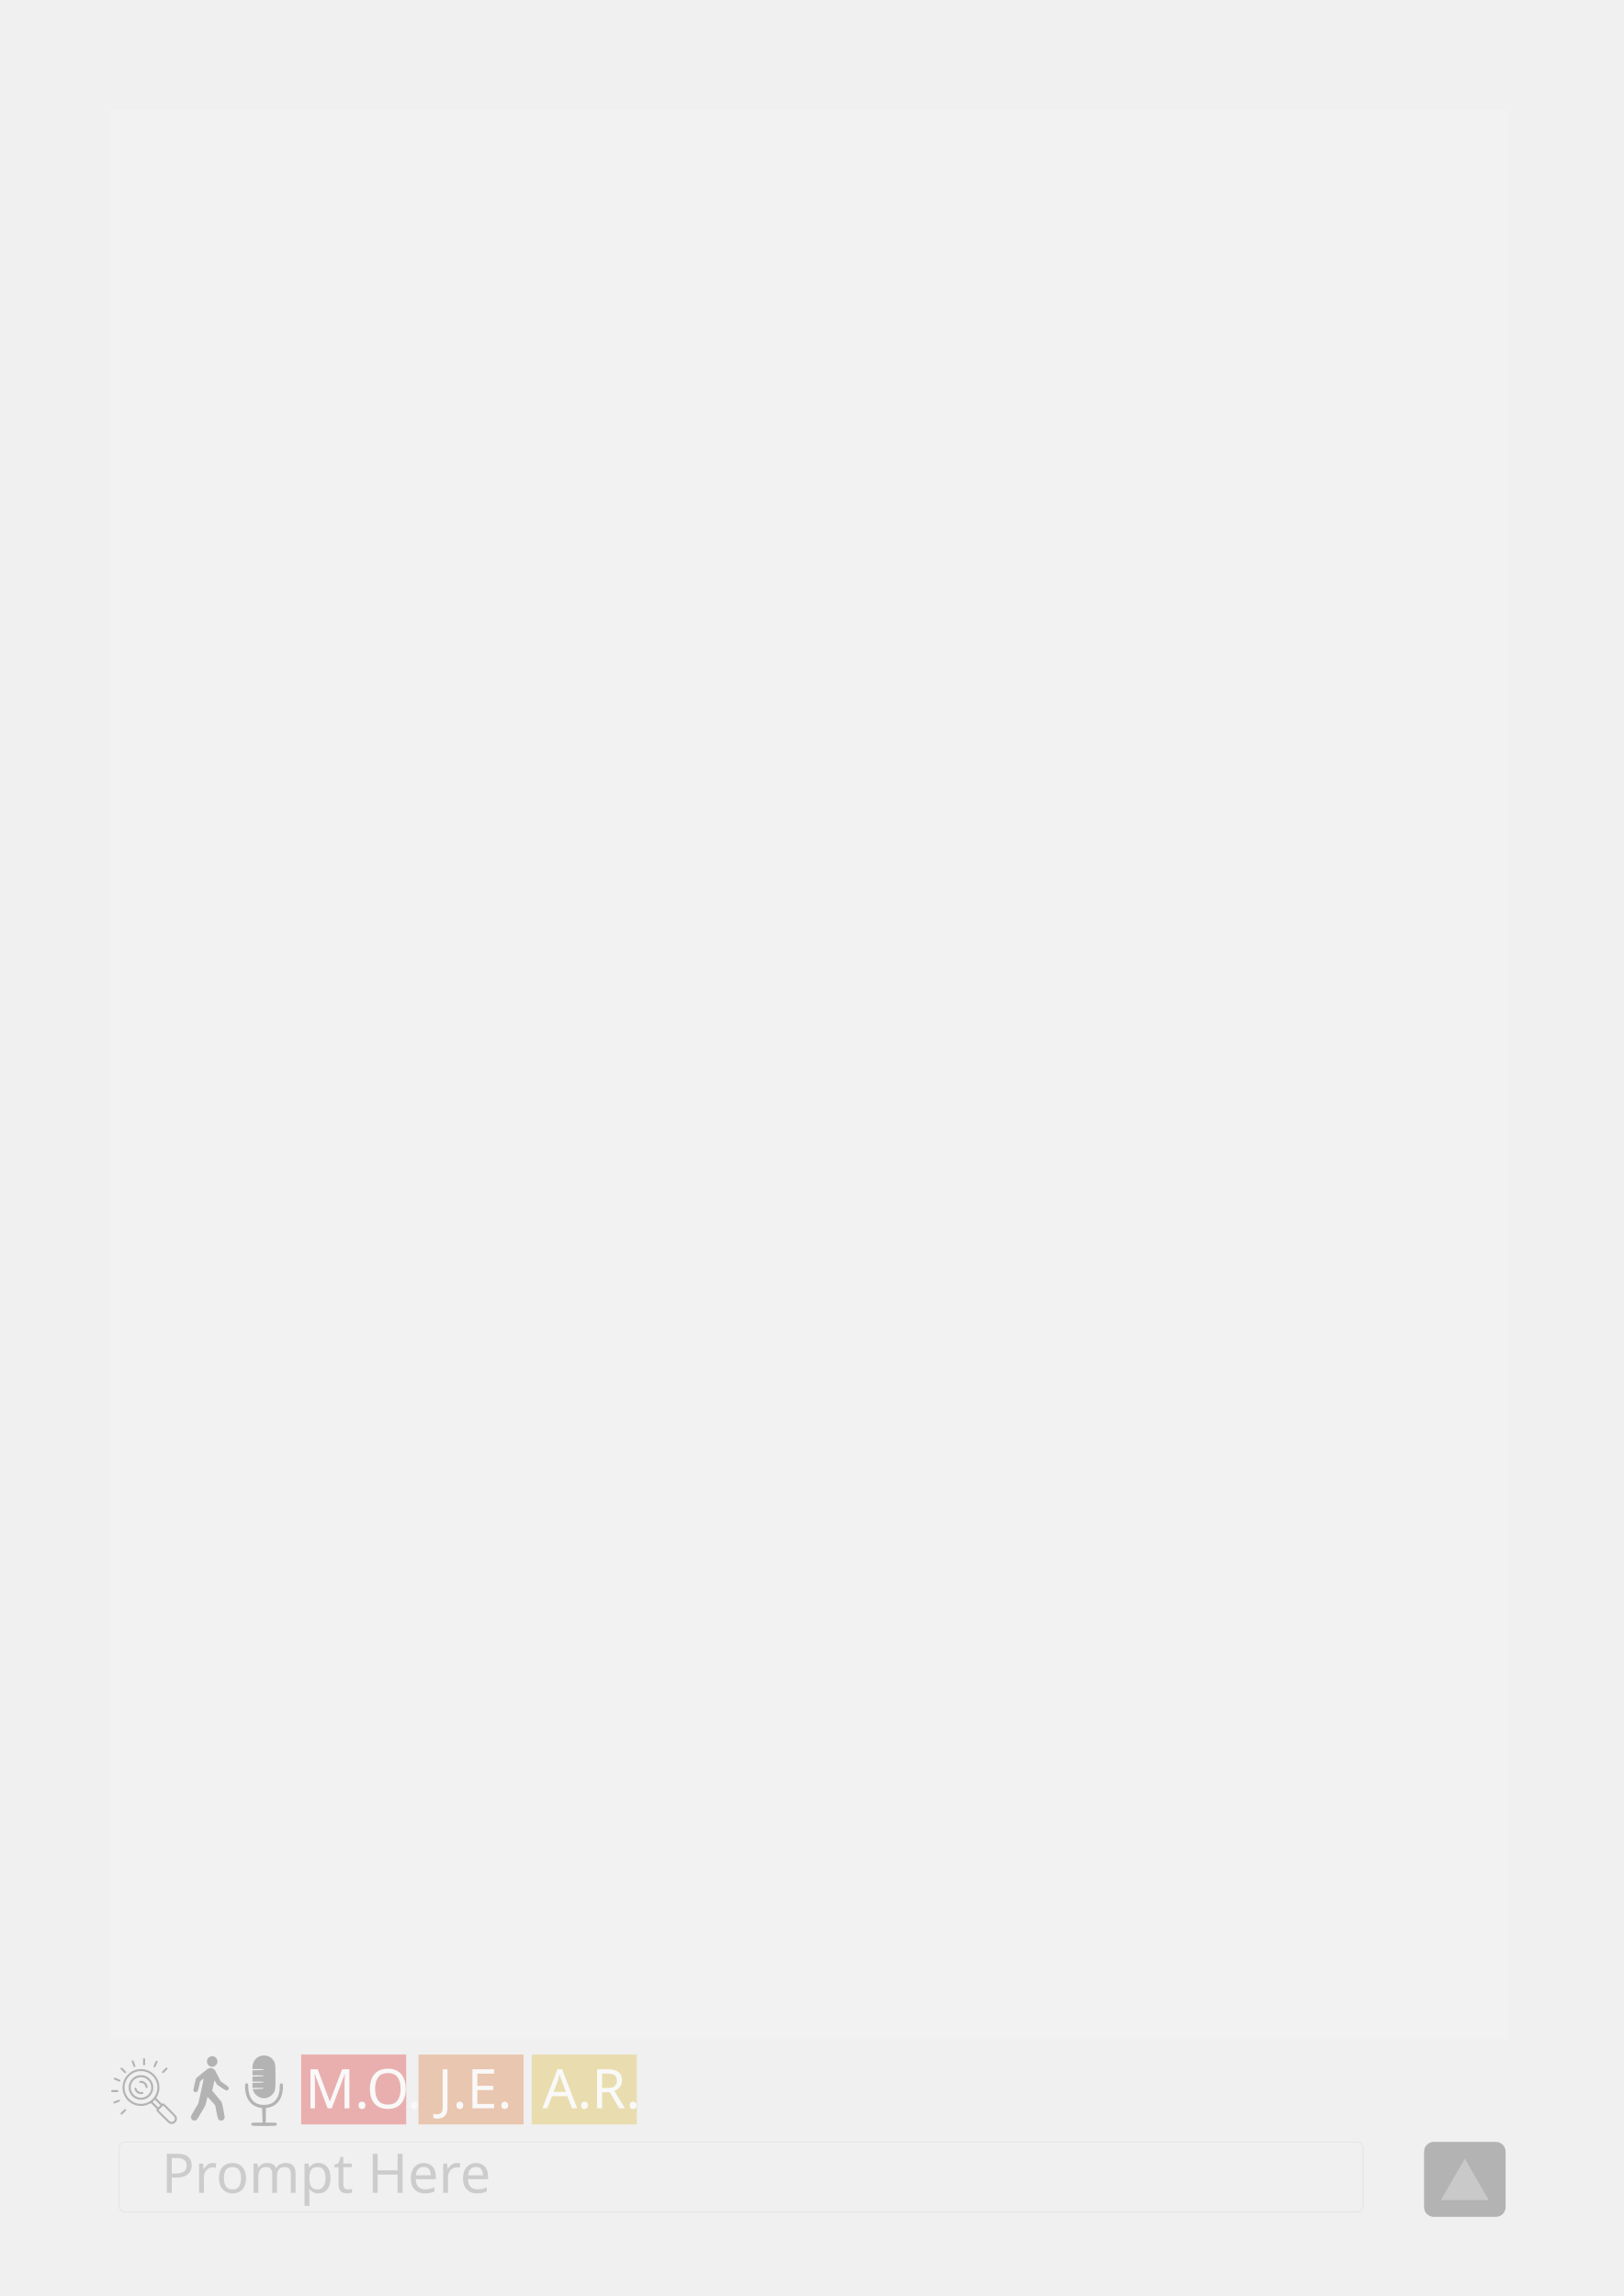
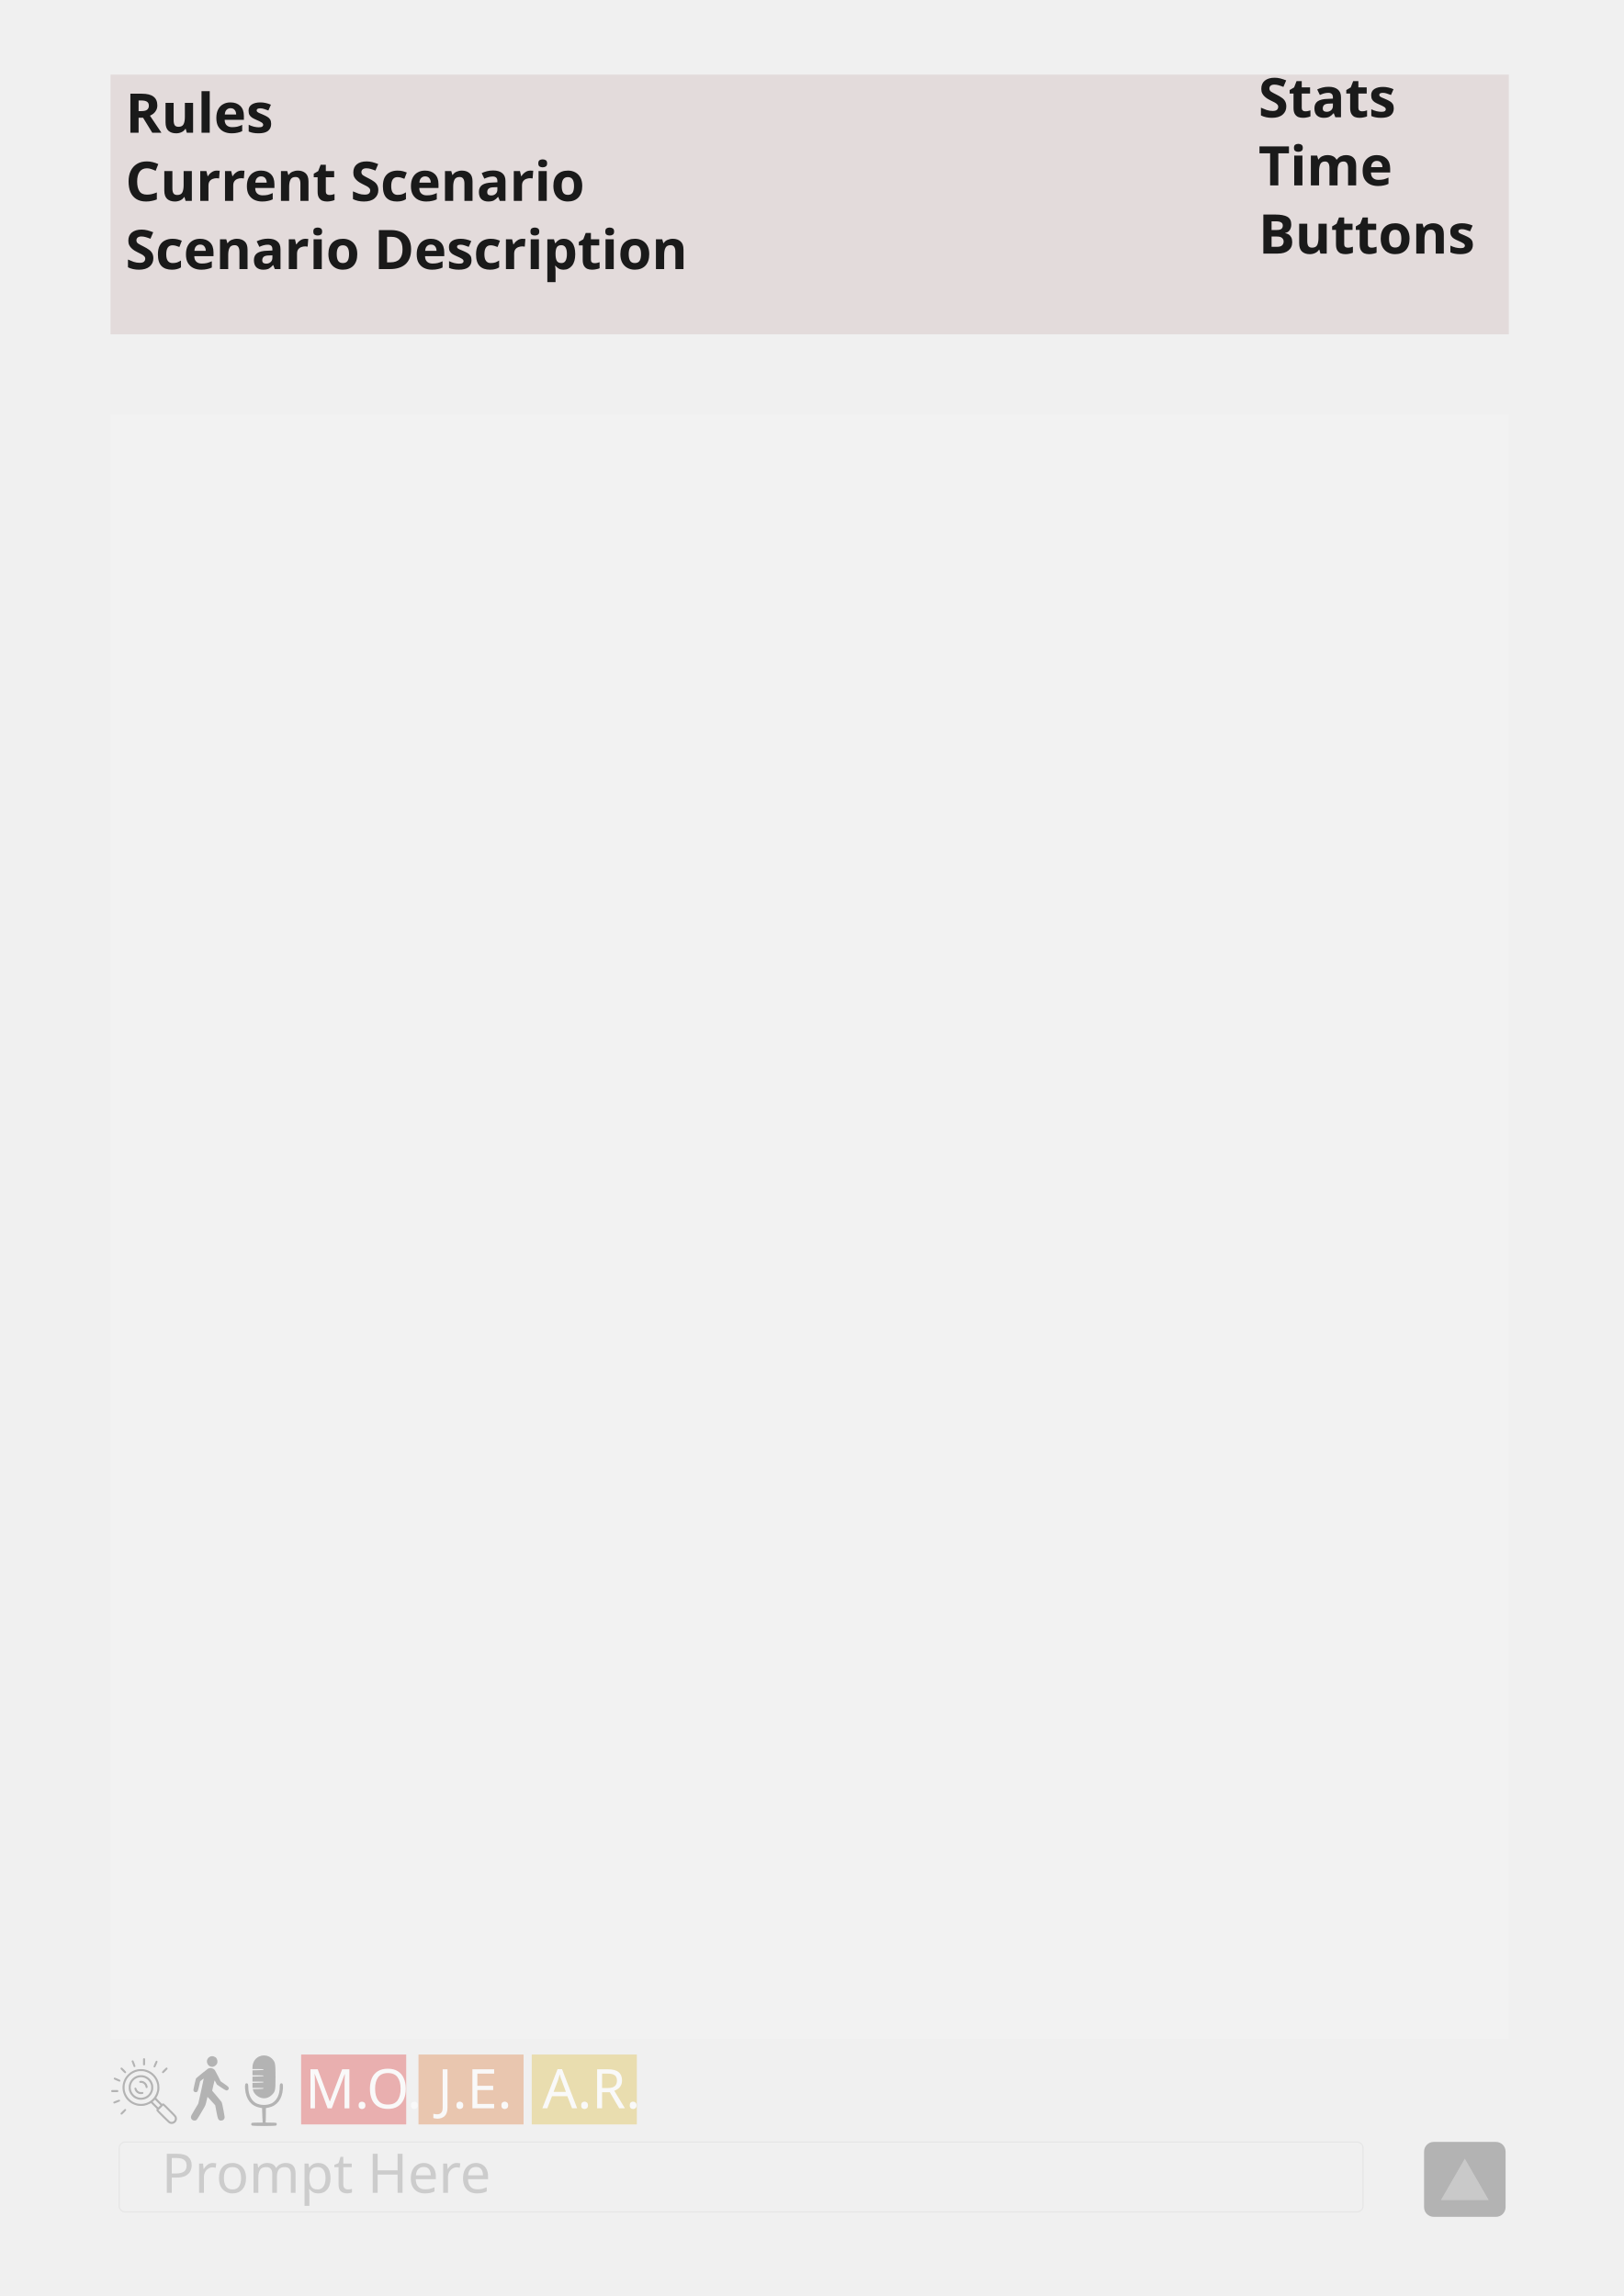
<svg xmlns="http://www.w3.org/2000/svg" width="210mm" height="297mm" viewBox="0 0 210 297" version="1.1" id="svg1" xml:space="preserve">
  <defs id="defs1" />
  <g id="layer1">
-     <rect style="font-variation-settings:normal;opacity:1;vector-effect:none;fill:#f2f2f2;fill-opacity:1;fill-rule:evenodd;stroke:none;stroke-width:0.263;stroke-linecap:butt;stroke-linejoin:miter;stroke-miterlimit:4;stroke-dasharray:none;stroke-dashoffset:0;stroke-opacity:1;-inkscape-stroke:none;stop-color:#000000;stop-opacity:1" id="rect1" width="180.845" height="249.466" x="14.296" y="14.296" />
+     <rect style="font-variation-settings:normal;opacity:1;vector-effect:none;fill:#f2f2f2;fill-opacity:1;fill-rule:evenodd;stroke:none;stroke-width:0.241;stroke-linecap:butt;stroke-linejoin:miter;stroke-miterlimit:4;stroke-dasharray:none;stroke-dashoffset:0;stroke-opacity:1;-inkscape-stroke:none;stop-color:#000000;stop-opacity:1" id="rect1" width="180.845" height="210.152" x="14.296" y="53.61" />
    <rect style="font-variation-settings:normal;opacity:1;vector-effect:none;fill:none;fill-opacity:1;fill-rule:evenodd;stroke:#e6e6e6;stroke-width:0.155;stroke-linecap:butt;stroke-linejoin:miter;stroke-miterlimit:4;stroke-dasharray:none;stroke-dashoffset:0;stroke-opacity:1;-inkscape-stroke:none;stop-color:#000000;stop-opacity:1" id="rect2" width="160.868" height="9.043" x="15.416" y="277.08" rx="0.786" ry="0.782" />
    <rect style="font-variation-settings:normal;vector-effect:none;fill:#b3b3b3;fill-opacity:1;fill-rule:evenodd;stroke:none;stroke-width:0.263;stroke-linecap:butt;stroke-linejoin:miter;stroke-miterlimit:4;stroke-dasharray:none;stroke-dashoffset:0;stroke-opacity:1;-inkscape-stroke:none;stop-color:#000000" id="rect3" width="10.543" height="9.694" x="184.18" y="277.068" rx="1.251" ry="1.251" />
    <path style="opacity:0.295;fill:#ffffff;stroke:#ffffff;stroke-width:0.1" id="path4" d="m 187.842,276.595 1.103,-1.911 1.103,-1.911 1.103,1.911 1.103,1.911 -2.206,0 z" transform="matrix(1.350008,0,0,1.350008,-67.11473,-88.8773)" />
    <text xml:space="preserve" style="font-style:normal;font-variant:normal;font-weight:normal;font-stretch:normal;font-size:7.056px;line-height:normal;font-family:D-DIN;-inkscape-font-specification:D-DIN;text-decoration-color:#000000;fill:#cccccc;stroke-width:0.265;-inkscape-stroke:none;stop-color:#000000" x="20.887" y="283.654" id="text4">
      <tspan id="tspan4" style="font-style:normal;font-variant:normal;font-weight:normal;font-stretch:normal;font-family:D-DIN;-inkscape-font-specification:D-DIN;fill:#cccccc;stroke-width:0.265" x="20.887" y="283.654">Prompt Here</tspan>
    </text>
    <path style="fill:#b3b3b3" d="m 22.032,274.725 c -0.177,-0.043 -0.223,-0.083 -1.019,-0.88 -0.852,-0.853 -0.822,-0.815 -0.763,-0.976 l 0.027,-0.075 -0.373,-0.373 -0.373,-0.373 -0.205,0.102 c -0.232,0.115 -0.393,0.172 -0.635,0.224 -0.241,0.051 -0.678,0.051 -0.919,-2.8e-4 -0.73,-0.156 -1.325,-0.603 -1.656,-1.245 -0.305,-0.59 -0.352,-1.261 -0.133,-1.89 0.122,-0.35 0.292,-0.617 0.568,-0.893 0.368,-0.367 0.791,-0.587 1.286,-0.671 0.19,-0.032 0.562,-0.037 0.744,-0.009 0.898,0.135 1.631,0.753 1.921,1.619 0.087,0.26 0.114,0.442 0.114,0.759 -4.41e-4,0.216 -0.008,0.31 -0.036,0.442 -0.062,0.293 -0.162,0.551 -0.299,0.777 -0.038,0.063 -0.069,0.12 -0.069,0.128 0,0.007 0.163,0.179 0.362,0.381 l 0.362,0.367 0.075,-0.028 c 0.16,-0.059 0.122,-0.089 0.976,0.764 0.838,0.836 0.851,0.852 0.889,1.072 0.037,0.217 -0.033,0.435 -0.19,0.593 -0.177,0.177 -0.413,0.244 -0.652,0.186 z m 0.35,-0.289 c 0.078,-0.04 0.158,-0.122 0.201,-0.203 0.045,-0.087 0.042,-0.269 -0.005,-0.366 -0.026,-0.052 -0.252,-0.29 -0.757,-0.794 l -0.72,-0.719 -0.303,0.304 -0.303,0.304 0.736,0.733 c 0.812,0.809 0.791,0.792 0.986,0.781 0.058,-0.003 0.128,-0.02 0.166,-0.04 z m -1.771,-1.974 0.141,-0.141 -0.357,-0.356 -0.357,-0.356 -0.148,0.142 -0.148,0.142 0.356,0.356 c 0.196,0.196 0.36,0.356 0.364,0.356 0.005,0 0.072,-0.064 0.15,-0.141 z m -2.064,-0.333 c 0.885,-0.13 1.58,-0.791 1.776,-1.69 0.042,-0.192 0.042,-0.632 0,-0.824 -0.188,-0.863 -0.815,-1.49 -1.677,-1.677 -0.192,-0.042 -0.632,-0.042 -0.824,0 -0.862,0.188 -1.49,0.815 -1.677,1.677 -0.042,0.192 -0.042,0.632 0,0.824 0.246,1.13 1.278,1.856 2.403,1.69 z m -0.538,-0.521 c -0.233,-0.038 -0.496,-0.141 -0.689,-0.271 -0.132,-0.089 -0.369,-0.345 -0.451,-0.487 -0.169,-0.293 -0.222,-0.488 -0.222,-0.822 8.8e-5,-0.211 0.006,-0.262 0.045,-0.406 0.159,-0.577 0.602,-1.007 1.186,-1.152 0.158,-0.039 0.553,-0.039 0.71,0 0.589,0.146 1.035,0.583 1.195,1.173 0.027,0.101 0.035,0.179 0.036,0.377 0.001,0.222 -0.004,0.267 -0.044,0.412 -0.046,0.168 -0.14,0.373 -0.231,0.508 -0.068,0.1 -0.299,0.331 -0.399,0.399 -0.138,0.094 -0.347,0.188 -0.51,0.23 -0.174,0.045 -0.476,0.064 -0.626,0.04 z m 0.46,-0.275 c 0.522,-0.102 0.909,-0.46 1.055,-0.974 0.043,-0.153 0.043,-0.514 -5.18e-4,-0.665 -0.116,-0.401 -0.383,-0.716 -0.748,-0.882 -0.148,-0.067 -0.279,-0.098 -0.46,-0.11 -0.538,-0.035 -1.045,0.262 -1.279,0.749 -0.083,0.172 -0.115,0.296 -0.127,0.492 -0.055,0.859 0.724,1.553 1.56,1.389 z m -0.441,-0.467 c -0.238,-0.06 -0.458,-0.238 -0.565,-0.457 -0.08,-0.164 -0.093,-0.258 -0.045,-0.32 0.026,-0.033 0.051,-0.046 0.091,-0.046 0.075,0 0.117,0.041 0.151,0.15 0.039,0.123 0.087,0.195 0.19,0.288 0.126,0.113 0.255,0.151 0.469,0.136 0.149,-0.01 0.164,-0.008 0.195,0.024 0.037,0.037 0.046,0.116 0.018,0.167 -0.009,0.017 -0.041,0.039 -0.071,0.05 -0.089,0.032 -0.325,0.036 -0.435,0.009 z m 0.855,-0.785 c -0.024,-0.019 -0.044,-0.067 -0.059,-0.142 -0.033,-0.158 -0.084,-0.25 -0.195,-0.353 -0.116,-0.107 -0.252,-0.157 -0.428,-0.157 -0.141,0 -0.19,-0.032 -0.19,-0.123 0,-0.095 0.049,-0.132 0.185,-0.14 0.33,-0.018 0.662,0.179 0.808,0.482 0.071,0.147 0.105,0.313 0.077,0.38 -0.033,0.079 -0.134,0.106 -0.198,0.054 z m -3.257,3.416 c -0.022,-0.024 -0.036,-0.06 -0.036,-0.094 0,-0.05 0.027,-0.084 0.252,-0.31 0.139,-0.14 0.273,-0.263 0.299,-0.273 0.103,-0.043 0.208,0.062 0.165,0.165 -0.011,0.026 -0.134,0.161 -0.273,0.299 -0.23,0.229 -0.259,0.252 -0.312,0.252 -0.039,0 -0.07,-0.013 -0.094,-0.038 z m -0.884,-1.403 c -0.086,-0.033 -0.115,-0.154 -0.051,-0.212 0.043,-0.039 0.658,-0.276 0.716,-0.276 0.109,0 0.169,0.141 0.091,0.214 -0.03,0.029 -0.601,0.255 -0.69,0.274 -0.023,0.005 -0.052,0.004 -0.066,-9.5e-4 z m -0.325,-1.509 c -0.026,-0.026 -0.041,-0.06 -0.041,-0.092 0,-0.032 0.015,-0.067 0.041,-0.092 l 0.041,-0.041 h 0.384 0.384 l 0.041,0.041 c 0.054,0.054 0.054,0.13 0,0.184 l -0.041,0.041 h -0.384 -0.384 z m 0.682,-1.447 c -0.183,-0.078 -0.346,-0.157 -0.362,-0.176 -0.016,-0.019 -0.029,-0.057 -0.029,-0.084 0,-0.057 0.065,-0.13 0.116,-0.13 0.05,0 0.667,0.264 0.711,0.304 0.072,0.065 0.034,0.198 -0.062,0.219 -0.029,0.006 -0.141,-0.033 -0.374,-0.132 z m 1.014,-0.988 c -0.027,-0.017 -0.156,-0.139 -0.287,-0.271 -0.214,-0.217 -0.237,-0.246 -0.237,-0.298 0,-0.075 0.056,-0.13 0.133,-0.13 0.05,0 0.084,0.028 0.318,0.26 0.147,0.146 0.266,0.278 0.272,0.302 0.014,0.057 -0.018,0.128 -0.068,0.151 -0.056,0.025 -0.073,0.024 -0.131,-0.013 z m 4.879,-0.017 c -0.09,-0.09 -0.071,-0.124 0.246,-0.438 0.224,-0.222 0.253,-0.245 0.306,-0.245 0.075,0 0.131,0.056 0.131,0.133 0,0.05 -0.027,0.083 -0.245,0.304 -0.314,0.317 -0.348,0.336 -0.438,0.246 z m -1.09,-0.724 c -0.073,-0.051 -0.065,-0.091 0.086,-0.446 0.078,-0.185 0.158,-0.349 0.177,-0.365 0.072,-0.06 0.185,-0.021 0.205,0.07 0.008,0.038 -0.018,0.117 -0.126,0.37 -0.075,0.177 -0.152,0.338 -0.17,0.359 -0.039,0.044 -0.119,0.05 -0.172,0.013 z m -2.558,-0.024 c -0.019,-0.008 -0.042,-0.024 -0.052,-0.037 -0.024,-0.031 -0.272,-0.682 -0.272,-0.715 0,-0.015 0.016,-0.046 0.034,-0.07 0.043,-0.055 0.144,-0.061 0.189,-0.012 0.039,0.043 0.276,0.658 0.276,0.716 0,0.088 -0.095,0.151 -0.175,0.118 z m 1.197,-0.258 -0.041,-0.041 v -0.384 -0.384 l 0.041,-0.041 c 0.054,-0.054 0.13,-0.054 0.184,0 l 0.041,0.041 v 0.384 0.384 l -0.041,0.041 c -0.026,0.026 -0.06,0.041 -0.092,0.041 -0.032,0 -0.066,-0.015 -0.092,-0.041 z" id="path12" />
    <path style="fill:#b3b3b3;stroke-width:0.142" d="m 24.976,274.275 c -0.177,-0.064 -0.286,-0.222 -0.285,-0.416 5.91e-4,-0.134 0.071,-0.274 0.475,-0.947 l 0.474,-0.789 0.363,-1.612 c 0.2,-0.887 0.355,-1.62 0.345,-1.63 -0.01,-0.01 -0.118,0.064 -0.241,0.165 l -0.222,0.183 -0.139,0.62 c -0.157,0.702 -0.206,0.79 -0.439,0.79 -0.108,0 -0.16,-0.024 -0.219,-0.099 -0.043,-0.054 -0.078,-0.126 -0.078,-0.158 0,-0.122 0.312,-1.493 0.351,-1.542 0.061,-0.076 1.409,-1.168 1.543,-1.25 0.187,-0.114 0.494,-0.097 0.708,0.038 0.161,0.102 0.199,0.16 0.549,0.855 l 0.376,0.745 0.457,0.316 c 0.251,0.174 0.489,0.358 0.53,0.409 0.099,0.126 0.092,0.255 -0.019,0.367 -0.166,0.166 -0.27,0.131 -0.892,-0.292 l -0.565,-0.384 -0.141,-0.279 c -0.077,-0.154 -0.149,-0.264 -0.16,-0.245 -0.011,0.019 -0.084,0.326 -0.163,0.682 l -0.144,0.648 0.076,0.085 c 0.249,0.279 1.1,1.303 1.15,1.382 0.032,0.052 0.138,0.518 0.235,1.036 0.167,0.891 0.174,0.949 0.12,1.078 -0.031,0.075 -0.1,0.164 -0.152,0.199 -0.128,0.084 -0.36,0.108 -0.471,0.048 -0.192,-0.103 -0.235,-0.221 -0.402,-1.101 l -0.161,-0.85 -0.328,-0.364 c -0.52,-0.578 -0.661,-0.727 -0.675,-0.713 -0.007,0.007 -0.065,0.249 -0.129,0.538 -0.111,0.5 -0.13,0.548 -0.402,1.014 -0.874,1.496 -0.851,1.463 -1.085,1.503 -0.061,0.01 -0.168,-0.002 -0.239,-0.028 z m 2.309,-6.942 c -0.255,-0.062 -0.432,-0.241 -0.503,-0.51 -0.11,-0.416 0.224,-0.846 0.657,-0.846 0.147,0 0.372,0.084 0.48,0.18 0.185,0.164 0.262,0.531 0.161,0.771 -0.067,0.161 -0.288,0.351 -0.465,0.4 -0.157,0.044 -0.169,0.044 -0.33,0.005 z" id="path10" />
    <path style="fill:#b3b3b3;stroke-width:0.205" d="m 32.556,274.941 c -0.093,-0.093 -0.08,-0.297 0.021,-0.335 0.047,-0.018 0.38,-0.033 0.74,-0.033 h 0.654 l -0.035,-0.691 c -0.019,-0.38 -0.035,-0.802 -0.035,-0.937 l -2.25e-4,-0.246 -0.335,-0.069 c -1.115,-0.23 -1.77,-1.089 -1.867,-2.447 -0.036,-0.499 0.019,-0.701 0.189,-0.701 0.171,0 0.226,0.119 0.226,0.491 0,1.064 0.454,1.892 1.189,2.168 0.628,0.236 1.485,0.174 1.962,-0.141 0.59,-0.389 0.911,-1.104 0.911,-2.027 0,-0.372 0.055,-0.491 0.226,-0.491 0.17,0 0.225,0.202 0.189,0.701 -0.097,1.358 -0.753,2.217 -1.867,2.447 l -0.335,0.069 -7.38e-4,0.815 c -4.15e-4,0.448 -0.015,0.87 -0.033,0.937 -0.033,0.121 -0.03,0.122 0.619,0.122 0.359,0 0.69,0.015 0.738,0.033 0.101,0.039 0.114,0.243 0.021,0.335 -0.093,0.093 -3.081,0.093 -3.174,0 z m 1.112,-3.607 c -0.442,-0.158 -0.843,-0.564 -0.936,-0.944 l -0.036,-0.147 0.692,-0.015 c 0.494,-0.011 0.698,-0.035 0.714,-0.083 0.017,-0.052 -0.149,-0.068 -0.713,-0.068 h -0.736 v -0.323 -0.323 l 0.713,-0.015 c 0.511,-0.011 0.72,-0.034 0.736,-0.083 0.017,-0.052 -0.149,-0.068 -0.713,-0.068 h -0.736 v -0.323 -0.323 l 0.713,-0.015 c 0.511,-0.011 0.72,-0.034 0.736,-0.083 0.017,-0.052 -0.149,-0.068 -0.713,-0.068 h -0.736 v -0.323 -0.323 l 0.713,-0.015 c 0.511,-0.011 0.72,-0.034 0.736,-0.083 0.017,-0.052 -0.149,-0.068 -0.713,-0.068 h -0.736 v -0.234 c 0,-0.358 0.139,-0.748 0.357,-1.003 0.599,-0.699 1.667,-0.699 2.265,0 0.326,0.38 0.357,0.577 0.357,2.239 0,1.771 -0.025,1.902 -0.451,2.325 -0.437,0.434 -0.967,0.563 -1.513,0.367 z" id="path11" />
    <rect style="font-variation-settings:normal;opacity:1;vector-effect:none;fill:#e9afaf;fill-opacity:1;fill-rule:evenodd;stroke:none;stroke-width:0.319;stroke-linecap:butt;stroke-linejoin:miter;stroke-miterlimit:4;stroke-dasharray:none;stroke-dashoffset:0;stroke-opacity:1;-inkscape-stroke:none;stop-color:#000000;stop-opacity:1" id="rect11" width="13.591" height="9.042" x="38.947" y="265.764" />
    <text xml:space="preserve" style="font-weight:bold;font-size:7.056px;line-height:normal;font-family:D-DIN;-inkscape-font-specification:'D-DIN Bold';text-decoration-color:#000000;fill:#f9f9f9;stroke-width:0.265;-inkscape-stroke:none;stop-color:#000000" x="39.47" y="272.722" id="text11">
      <tspan id="tspan11" x="39.47" y="272.722" style="font-style:normal;font-variant:normal;font-weight:normal;font-stretch:normal;font-family:D-DIN;-inkscape-font-specification:D-DIN;stroke-width:0.265;fill:#f9f9f9">M.O.</tspan>
    </text>
    <rect style="font-variation-settings:normal;vector-effect:none;fill:#e9c6af;fill-opacity:1;fill-rule:evenodd;stroke:none;stroke-width:0.319;stroke-linecap:butt;stroke-linejoin:miter;stroke-miterlimit:4;stroke-dasharray:none;stroke-dashoffset:0;stroke-opacity:1;-inkscape-stroke:none;stop-color:#000000" id="rect11-2" width="13.591" height="9.042" x="54.125" y="265.764" />
    <text xml:space="preserve" style="font-weight:bold;font-size:7.056px;line-height:normal;font-family:D-DIN;-inkscape-font-specification:'D-DIN Bold';text-decoration-color:#000000;fill:#f9f9f9;stroke-width:0.265;-inkscape-stroke:none;stop-color:#000000" x="56.592" y="272.719" id="text11-5">
      <tspan id="tspan11-0" x="56.592" y="272.719" style="font-style:normal;font-variant:normal;font-weight:normal;font-stretch:normal;font-family:D-DIN;-inkscape-font-specification:D-DIN;stroke-width:0.265;fill:#f9f9f9">J.E.</tspan>
    </text>
    <rect style="font-variation-settings:normal;vector-effect:none;fill:#e9ddaf;fill-opacity:1;fill-rule:evenodd;stroke:none;stroke-width:0.319;stroke-linecap:butt;stroke-linejoin:miter;stroke-miterlimit:4;stroke-dasharray:none;stroke-dashoffset:0;stroke-opacity:1;-inkscape-stroke:none;stop-color:#000000" id="rect11-2-8" width="13.591" height="9.042" x="68.774" y="265.764" />
    <text xml:space="preserve" style="font-weight:bold;font-size:7.056px;line-height:normal;font-family:D-DIN;-inkscape-font-specification:'D-DIN Bold';text-decoration-color:#000000;fill:#f9f9f9;stroke-width:0.265;-inkscape-stroke:none;stop-color:#000000" x="70.144" y="272.719" id="text11-5-9">
      <tspan id="tspan11-0-5" x="70.144" y="272.719" style="font-style:normal;font-variant:normal;font-weight:normal;font-stretch:normal;font-family:D-DIN;-inkscape-font-specification:D-DIN;stroke-width:0.265;fill:#f9f9f9">A.R.</tspan>
    </text>
+     <rect style="font-variation-settings:normal;vector-effect:none;fill:#e3dbdb;fill-opacity:1;fill-rule:evenodd;stroke:none;stroke-width:0.096;stroke-linecap:butt;stroke-linejoin:miter;stroke-miterlimit:4;stroke-dasharray:none;stroke-dashoffset:0;stroke-opacity:1;-inkscape-stroke:none;stop-color:#000000" id="rect1-5" width="180.845" height="33.596" x="14.296" y="9.65" />
+     <text xml:space="preserve" style="font-weight:bold;font-size:7.056px;line-height:normal;font-family:D-DIN;-inkscape-font-specification:'D-DIN Bold';text-decoration-color:#000000;fill:#1a1a1a;stroke-width:0.265;-inkscape-stroke:none;stop-color:#000000" x="16.222" y="17.169" id="text12">
+       <tspan id="tspan12" x="16.222" y="17.169" style="stroke-width:0.265">Rules</tspan>
+       <tspan x="16.222" y="25.989" style="stroke-width:0.265" id="tspan13">Current Scenario</tspan>
+       <tspan x="16.222" y="34.808" style="stroke-width:0.265" id="tspan14">Scenario Description</tspan>
+     </text>
+     <text xml:space="preserve" style="font-weight:bold;font-size:7.056px;line-height:normal;font-family:D-DIN;-inkscape-font-specification:'D-DIN Bold';text-decoration-color:#000000;fill:#1a1a1a;stroke-width:0.265;-inkscape-stroke:none;stop-color:#000000" x="162.752" y="15.163" id="text15">
+       <tspan id="tspan15" x="162.752" y="15.163" style="stroke-width:0.265">Stats</tspan>
+       <tspan x="162.752" y="23.983" style="stroke-width:0.265" id="tspan16">Time</tspan>
+       <tspan x="162.752" y="32.802" style="stroke-width:0.265" id="tspan17">Buttons</tspan>
+     </text>
  </g>
</svg>
